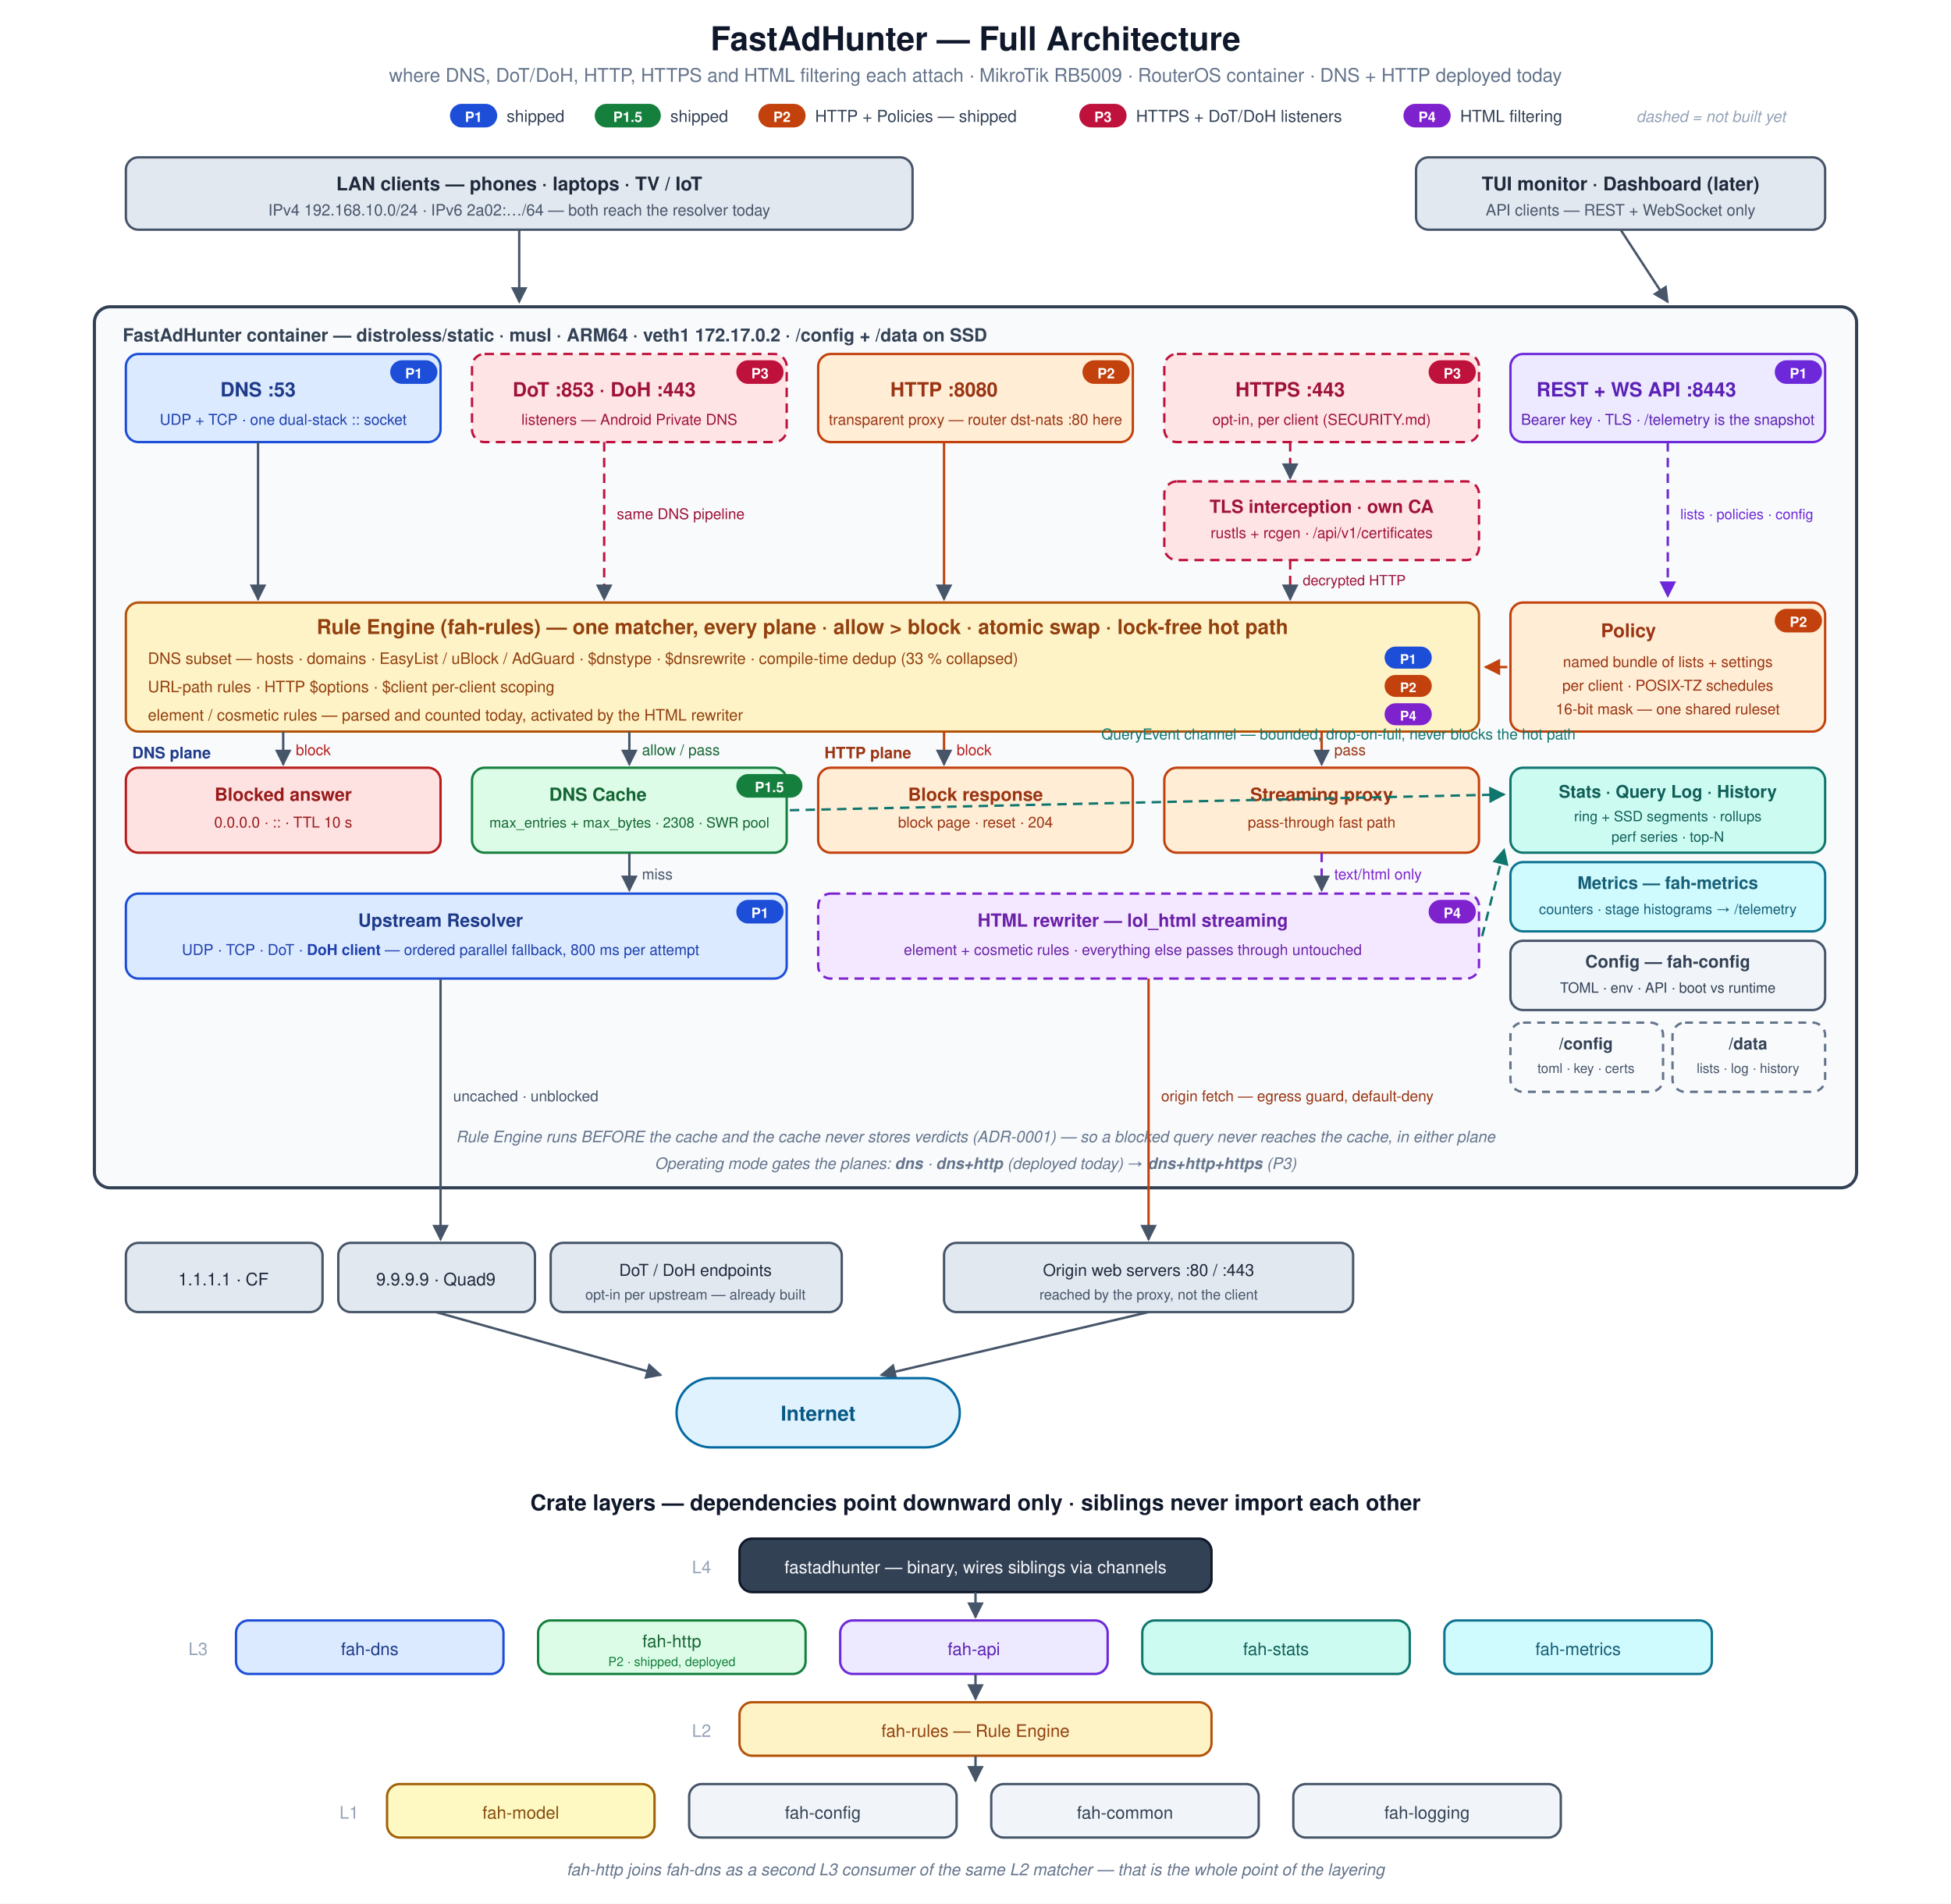
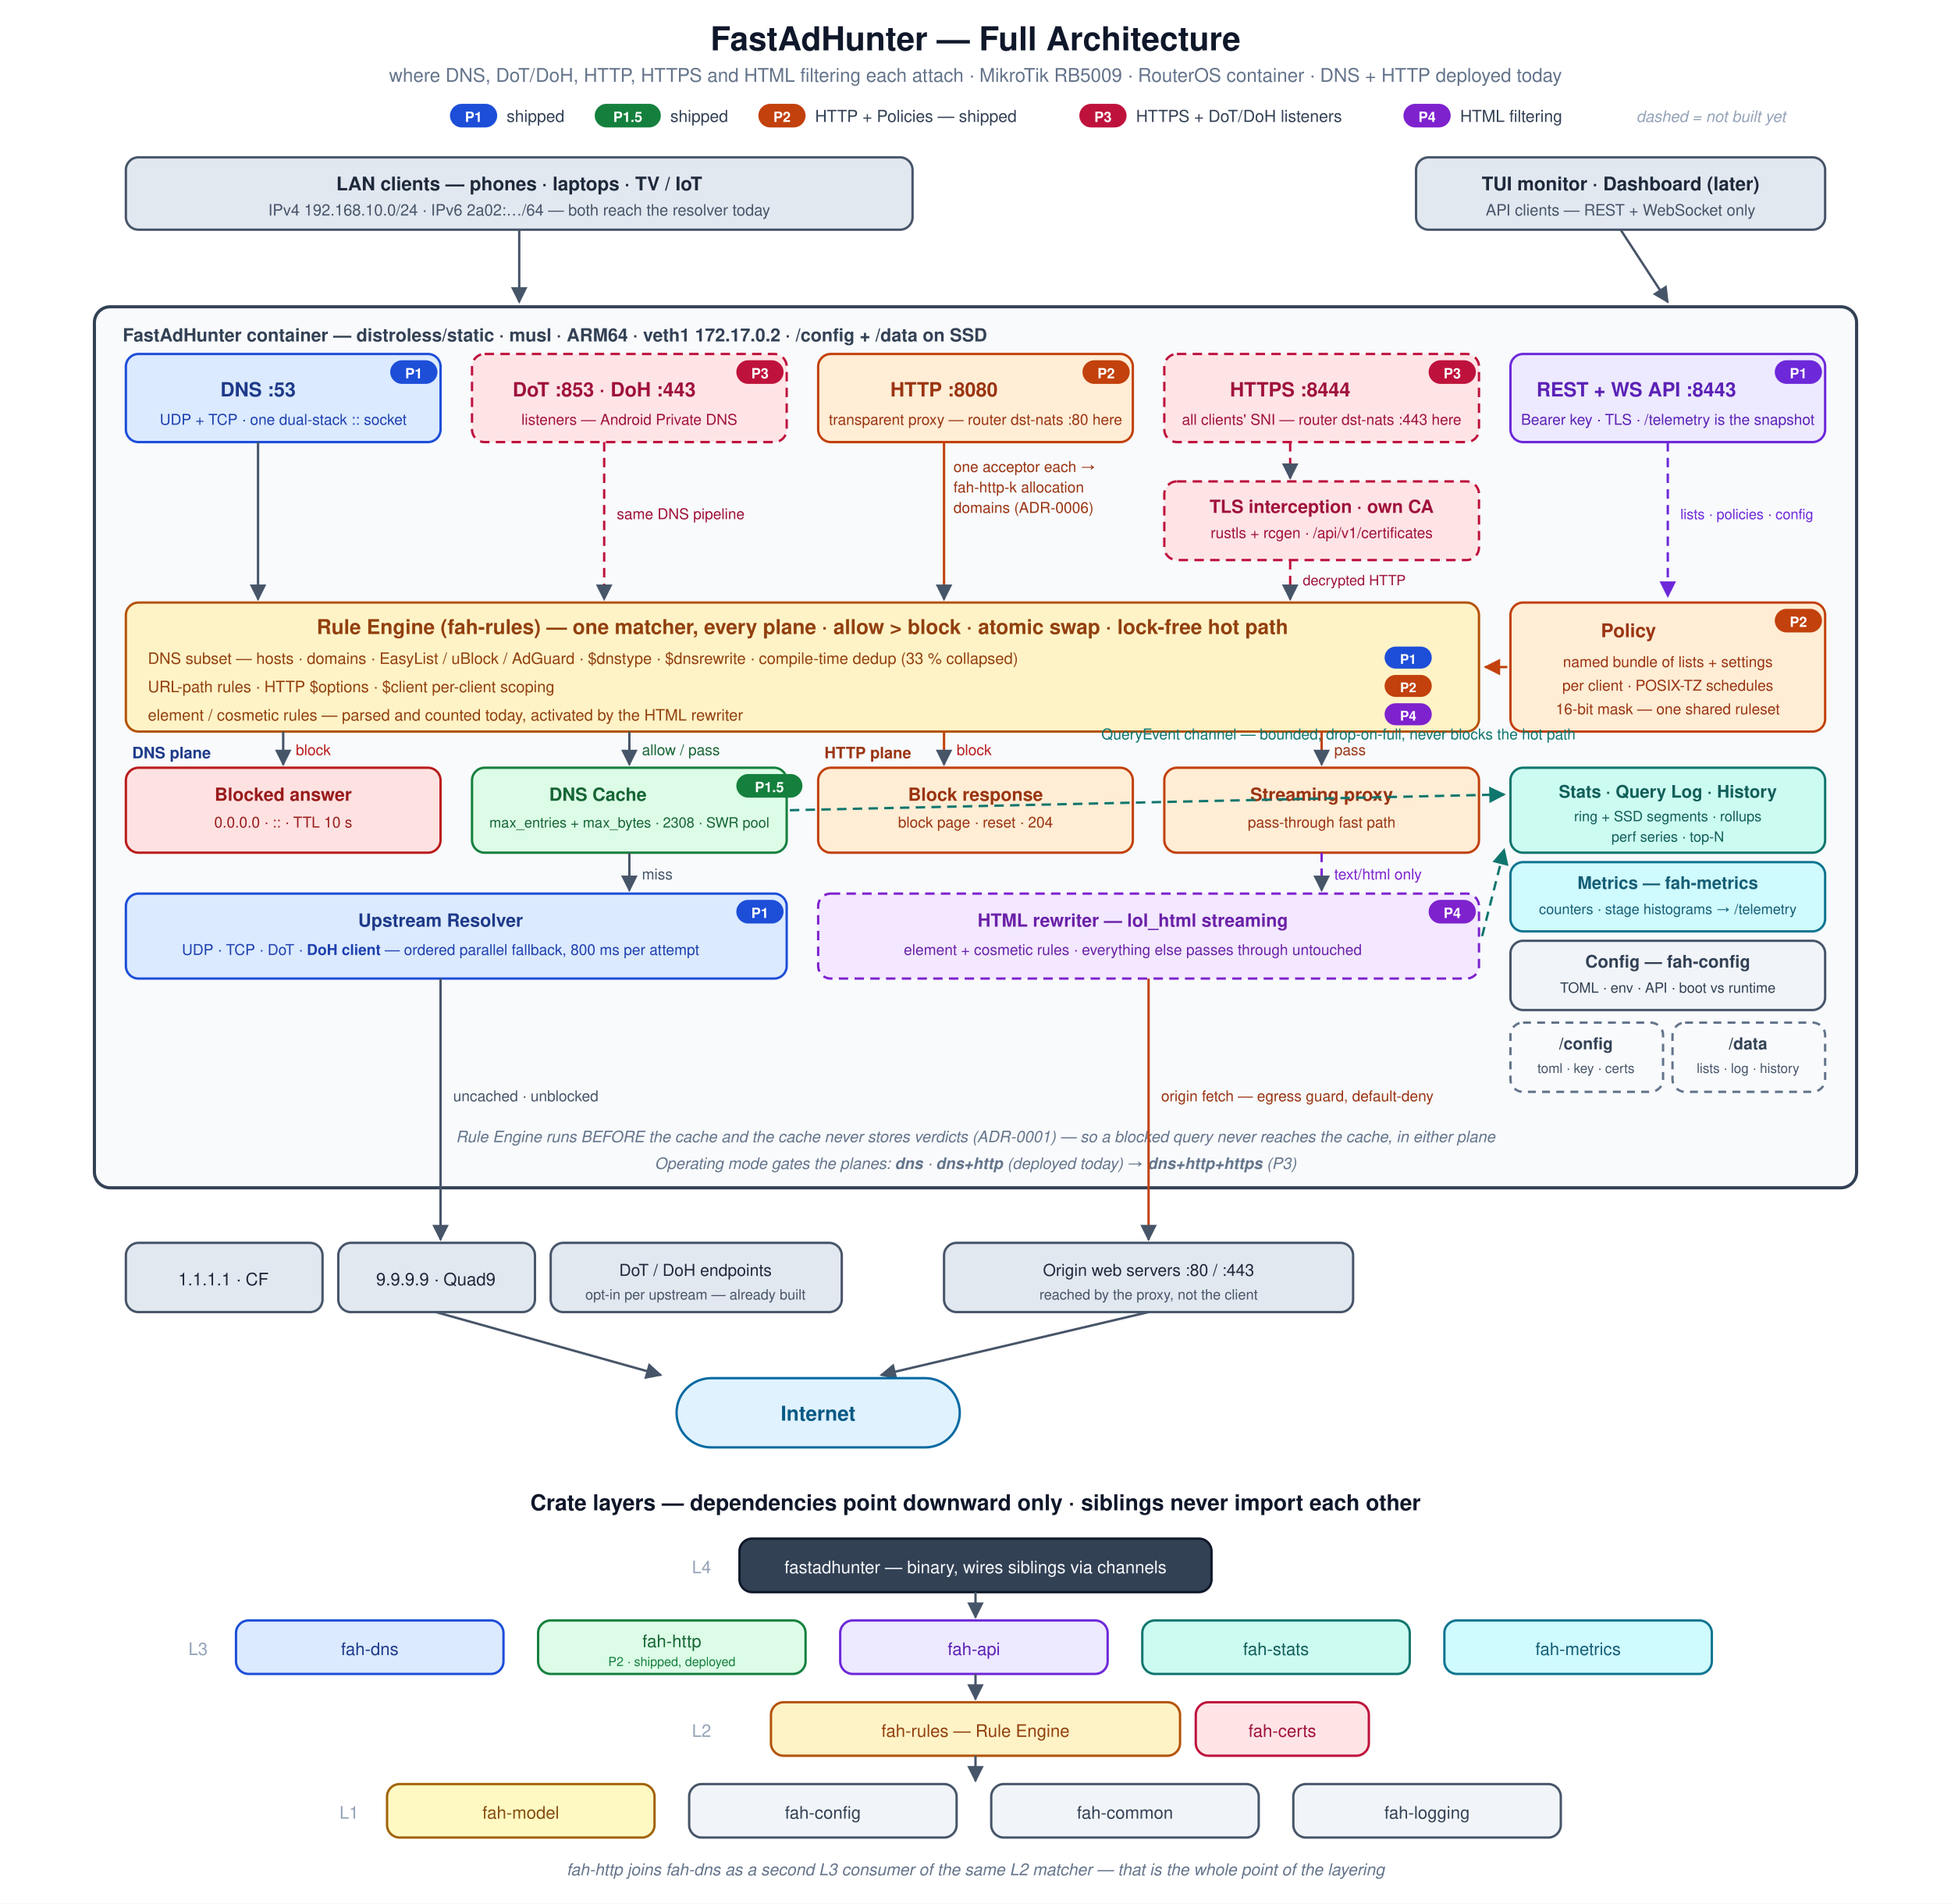
<svg xmlns="http://www.w3.org/2000/svg" viewBox="0 0 1240 1210" font-family="Segoe UI, Helvetica, Arial, sans-serif">
  <defs>
    <marker id="a" viewBox="0 0 10 10" refX="9" refY="5" markerWidth="7" markerHeight="7" orient="auto-start-reverse">
      <path d="M 0 0 L 10 5 L 0 10 z" fill="#475569" />
    </marker>
    <marker id="aT" viewBox="0 0 10 10" refX="9" refY="5" markerWidth="7" markerHeight="7" orient="auto-start-reverse">
      <path d="M 0 0 L 10 5 L 0 10 z" fill="#0f766e" />
    </marker>
    <marker id="aP" viewBox="0 0 10 10" refX="9" refY="5" markerWidth="7" markerHeight="7" orient="auto-start-reverse">
      <path d="M 0 0 L 10 5 L 0 10 z" fill="#c2410c" />
    </marker>
    <marker id="aV" viewBox="0 0 10 10" refX="9" refY="5" markerWidth="7" markerHeight="7" orient="auto-start-reverse">
      <path d="M 0 0 L 10 5 L 0 10 z" fill="#6d28d9" />
    </marker>
  </defs>
  <rect x="0" y="0" width="1240" height="1210" fill="#ffffff" />
  <text x="620" y="32" text-anchor="middle" font-size="21" font-weight="700" fill="#0f172a">FastAdHunter — Full Architecture</text>
  <text x="620" y="52" text-anchor="middle" font-size="12" fill="#64748b">where DNS, DoT/DoH, HTTP, HTTPS and HTML filtering each attach · MikroTik RB5009 · RouterOS container · DNS + HTTP deployed today</text>
  <rect x="286" y="66" width="30" height="15" rx="7.5" fill="#1d4ed8" />
  <text x="301" y="77.5" text-anchor="middle" font-size="9" font-weight="700" fill="#ffffff">P1</text>
  <text x="322" y="77.5" font-size="10.5" fill="#334155">shipped</text>
  <rect x="378" y="66" width="42" height="15" rx="7.5" fill="#15803d" />
  <text x="399" y="77.5" text-anchor="middle" font-size="9" font-weight="700" fill="#ffffff">P1.5</text>
  <text x="426" y="77.5" font-size="10.5" fill="#334155">shipped</text>
  <rect x="482" y="66" width="30" height="15" rx="7.5" fill="#c2410c" />
  <text x="497" y="77.5" text-anchor="middle" font-size="9" font-weight="700" fill="#ffffff">P2</text>
  <text x="518" y="77.5" font-size="10.5" fill="#334155">HTTP + Policies — shipped</text>
  <rect x="686" y="66" width="30" height="15" rx="7.5" fill="#be123c" />
  <text x="701" y="77.5" text-anchor="middle" font-size="9" font-weight="700" fill="#ffffff">P3</text>
  <text x="722" y="77.5" font-size="10.5" fill="#334155">HTTPS + DoT/DoH listeners</text>
  <rect x="892" y="66" width="30" height="15" rx="7.5" fill="#7e22ce" />
  <text x="907" y="77.5" text-anchor="middle" font-size="9" font-weight="700" fill="#ffffff">P4</text>
  <text x="928" y="77.5" font-size="10.5" fill="#334155">HTML filtering</text>
  <text x="1040" y="77.5" font-size="10" font-style="italic" fill="#94a3b8">dashed = not built yet</text>
  <rect x="80" y="100" width="500" height="46" rx="8" fill="#e2e8f0" stroke="#475569" stroke-width="1.5" />
  <text x="330" y="121" text-anchor="middle" font-size="12" font-weight="600" fill="#1e293b">LAN clients — phones · laptops · TV / IoT</text>
  <text x="330" y="137" text-anchor="middle" font-size="10" fill="#475569">IPv4 192.168.10.0/24 · IPv6 2a02:…/64 — both reach the resolver today</text>
  <rect x="900" y="100" width="260" height="46" rx="8" fill="#e2e8f0" stroke="#475569" stroke-width="1.5" />
  <text x="1030" y="121" text-anchor="middle" font-size="12" font-weight="600" fill="#1e293b">TUI monitor · Dashboard (later)</text>
  <text x="1030" y="137" text-anchor="middle" font-size="10" fill="#475569">API clients — REST + WebSocket only</text>
  <line x1="330" y1="146" x2="330" y2="192" stroke="#475569" stroke-width="1.5" marker-end="url(#a)" />
  <line x1="1030" y1="146" x2="1060" y2="192" stroke="#475569" stroke-width="1.5" marker-end="url(#a)" />
  <rect x="60" y="195" width="1120" height="560" rx="10" fill="#f8fafc" stroke="#334155" stroke-width="2" />
  <text x="78" y="217" font-size="11.5" font-weight="700" fill="#334155">FastAdHunter container — distroless/static · musl · ARM64 · veth1 172.17.0.2 · /config + /data on SSD</text>
  <rect x="80" y="225" width="200" height="56" rx="8" fill="#dbeafe" stroke="#1d4ed8" stroke-width="1.5" />
  <rect x="248" y="229" width="30" height="15" rx="7.5" fill="#1d4ed8" />
  <text x="263" y="240.5" text-anchor="middle" font-size="9" font-weight="700" fill="#ffffff">P1</text>
  <text x="164" y="252" text-anchor="middle" font-size="12.5" font-weight="600" fill="#1e3a8a">DNS :53</text>
  <text x="180" y="270" text-anchor="middle" font-size="9.5" fill="#1e40af">UDP + TCP · one dual-stack :: socket</text>
  <rect x="300" y="225" width="200" height="56" rx="8" fill="#ffe4e6" stroke="#be123c" stroke-width="1.5" stroke-dasharray="6 4" />
  <rect x="468" y="229" width="30" height="15" rx="7.5" fill="#be123c" />
  <text x="483" y="240.5" text-anchor="middle" font-size="9" font-weight="700" fill="#ffffff">P3</text>
  <text x="384" y="252" text-anchor="middle" font-size="12.5" font-weight="600" fill="#9f1239">DoT :853 · DoH :443</text>
  <text x="400" y="270" text-anchor="middle" font-size="9.5" fill="#9f1239">listeners — Android Private DNS</text>
  <rect x="520" y="225" width="200" height="56" rx="8" fill="#ffedd5" stroke="#c2410c" stroke-width="1.5" />
  <rect x="688" y="229" width="30" height="15" rx="7.5" fill="#c2410c" />
  <text x="703" y="240.5" text-anchor="middle" font-size="9" font-weight="700" fill="#ffffff">P2</text>
  <text x="600" y="252" text-anchor="middle" font-size="12.5" font-weight="600" fill="#9a3412">HTTP :8080</text>
  <text x="620" y="270" text-anchor="middle" font-size="9.5" fill="#9a3412">transparent proxy — router dst-nats :80 here</text>
  <rect x="740" y="225" width="200" height="56" rx="8" fill="#ffe4e6" stroke="#be123c" stroke-width="1.5" stroke-dasharray="6 4" />
  <rect x="908" y="229" width="30" height="15" rx="7.5" fill="#be123c" />
  <text x="923" y="240.5" text-anchor="middle" font-size="9" font-weight="700" fill="#ffffff">P3</text>
-   <text x="820" y="252" text-anchor="middle" font-size="12.5" font-weight="600" fill="#9f1239">HTTPS :443</text>
-   <text x="840" y="270" text-anchor="middle" font-size="9.5" fill="#9f1239">opt-in, per client (SECURITY.md)</text>
+   <text x="820" y="252" text-anchor="middle" font-size="12.5" font-weight="600" fill="#9f1239">HTTPS :8444</text>
+   <text x="840" y="270" text-anchor="middle" font-size="9.5" fill="#9f1239">all clients' SNI — router dst-nats :443 here</text>
  <rect x="960" y="225" width="200" height="56" rx="8" fill="#ede9fe" stroke="#6d28d9" stroke-width="1.5" />
  <rect x="1128" y="229" width="30" height="15" rx="7.5" fill="#6d28d9" />
  <text x="1143" y="240.5" text-anchor="middle" font-size="9" font-weight="700" fill="#ffffff">P1</text>
  <text x="1040" y="252" text-anchor="middle" font-size="12.5" font-weight="600" fill="#5b21b6">REST + WS API :8443</text>
  <text x="1060" y="270" text-anchor="middle" font-size="9.5" fill="#5b21b6">Bearer key · TLS · /telemetry is the snapshot</text>
  <line x1="164" y1="281" x2="164" y2="381" stroke="#475569" stroke-width="1.5" marker-end="url(#a)" />
  <line x1="384" y1="281" x2="384" y2="381" stroke="#be123c" stroke-width="1.5" stroke-dasharray="6 4" marker-end="url(#a)" />
  <text x="392" y="330" font-size="9.5" fill="#9f1239">same DNS pipeline</text>
  <line x1="600" y1="281" x2="600" y2="381" stroke="#c2410c" stroke-width="1.5" marker-end="url(#a)" />
+   <text x="606" y="300" font-size="9.5" fill="#9a3412">one acceptor each →</text>
+   <text x="606" y="313" font-size="9.5" fill="#9a3412">fah-http-k allocation</text>
+   <text x="606" y="326" font-size="9.5" fill="#9a3412">domains (ADR-0006)</text>
  <line x1="820" y1="281" x2="820" y2="304" stroke="#be123c" stroke-width="1.5" stroke-dasharray="6 4" marker-end="url(#a)" />
  <rect x="740" y="306" width="200" height="50" rx="8" fill="#ffe4e6" stroke="#be123c" stroke-width="1.5" stroke-dasharray="6 4" />
  <text x="840" y="326" text-anchor="middle" font-size="11.5" font-weight="600" fill="#9f1239">TLS interception · own CA</text>
  <text x="840" y="342" text-anchor="middle" font-size="9.5" fill="#9f1239">rustls + rcgen · /api/v1/certificates</text>
  <line x1="820" y1="356" x2="820" y2="381" stroke="#be123c" stroke-width="1.5" stroke-dasharray="6 4" marker-end="url(#a)" />
  <text x="828" y="372" font-size="9" fill="#9f1239">decrypted HTTP</text>
  <rect x="80" y="383" width="860" height="82" rx="8" fill="#fef3c7" stroke="#b45309" stroke-width="1.5" />
  <text x="510" y="403" text-anchor="middle" font-size="13" font-weight="700" fill="#92400e">Rule Engine (fah-rules) — one matcher, every plane · allow &gt; block · atomic swap · lock-free hot path</text>
  <text x="94" y="422" font-size="10" fill="#92400e">DNS subset — hosts · domains · EasyList / uBlock / AdGuard · $dnstype · $dnsrewrite · compile-time dedup (33 % collapsed)</text>
  <rect x="880" y="411" width="30" height="14" rx="7" fill="#1d4ed8" />
  <text x="895" y="422" text-anchor="middle" font-size="8.5" font-weight="700" fill="#ffffff">P1</text>
  <text x="94" y="440" font-size="10" fill="#92400e">URL-path rules · HTTP $options · $client per-client scoping</text>
  <rect x="880" y="429" width="30" height="14" rx="7" fill="#c2410c" />
  <text x="895" y="440" text-anchor="middle" font-size="8.5" font-weight="700" fill="#ffffff">P2</text>
  <text x="94" y="458" font-size="10" fill="#92400e">element / cosmetic rules — parsed and counted today, activated by the HTML rewriter</text>
  <rect x="880" y="447" width="30" height="14" rx="7" fill="#7e22ce" />
  <text x="895" y="458" text-anchor="middle" font-size="8.5" font-weight="700" fill="#ffffff">P4</text>
  <rect x="960" y="383" width="200" height="82" rx="8" fill="#ffedd5" stroke="#c2410c" stroke-width="1.5" />
  <rect x="1128" y="387" width="30" height="15" rx="7.5" fill="#c2410c" />
  <text x="1143" y="398.5" text-anchor="middle" font-size="9" font-weight="700" fill="#ffffff">P2</text>
  <text x="1035" y="405" text-anchor="middle" font-size="12" font-weight="600" fill="#9a3412">Policy</text>
  <text x="1060" y="424" text-anchor="middle" font-size="9.5" fill="#9a3412">named bundle of lists + settings</text>
  <text x="1060" y="439" text-anchor="middle" font-size="9.5" fill="#9a3412">per client · POSIX-TZ schedules</text>
  <text x="1060" y="454" text-anchor="middle" font-size="9.5" fill="#9a3412">16-bit mask — one shared ruleset</text>
  <line x1="958" y1="424" x2="944" y2="424" stroke="#c2410c" stroke-width="1.5" marker-end="url(#aP)" />
  <line x1="1060" y1="281" x2="1060" y2="379" stroke="#6d28d9" stroke-width="1.5" stroke-dasharray="6 4" marker-end="url(#aV)" />
  <text x="1068" y="330" font-size="9" fill="#6d28d9">lists · policies · config</text>
  <line x1="180" y1="465" x2="180" y2="486" stroke="#475569" stroke-width="1.5" marker-end="url(#a)" />
  <text x="188" y="480" font-size="9.5" fill="#b91c1c">block</text>
  <line x1="400" y1="465" x2="400" y2="486" stroke="#475569" stroke-width="1.5" marker-end="url(#a)" />
  <text x="408" y="480" font-size="9.5" fill="#166534">allow / pass</text>
  <line x1="600" y1="465" x2="600" y2="486" stroke="#c2410c" stroke-width="1.5" marker-end="url(#a)" />
  <text x="608" y="480" font-size="9.5" fill="#b91c1c">block</text>
  <line x1="840" y1="465" x2="840" y2="486" stroke="#c2410c" stroke-width="1.5" marker-end="url(#a)" />
  <text x="848" y="480" font-size="9.5" fill="#9a3412">pass</text>
  <text x="84" y="482" font-size="10" font-weight="700" fill="#1e3a8a">DNS plane</text>
  <text x="524" y="482" font-size="10" font-weight="700" fill="#9a3412">HTTP plane</text>
  <rect x="80" y="488" width="200" height="54" rx="8" fill="#fee2e2" stroke="#b91c1c" stroke-width="1.5" />
  <text x="180" y="509" text-anchor="middle" font-size="11.5" font-weight="600" fill="#991b1b">Blocked answer</text>
  <text x="180" y="526" text-anchor="middle" font-size="9.5" fill="#991b1b">0.0.0.0 · :: · TTL 10 s</text>
  <rect x="300" y="488" width="200" height="54" rx="8" fill="#dcfce7" stroke="#15803d" stroke-width="1.5" />
  <rect x="468" y="492" width="42" height="15" rx="7.5" fill="#15803d" />
  <text x="489" y="503.5" text-anchor="middle" font-size="9" font-weight="700" fill="#ffffff">P1.5</text>
  <text x="380" y="509" text-anchor="middle" font-size="11.5" font-weight="600" fill="#166534">DNS Cache</text>
  <text x="400" y="526" text-anchor="middle" font-size="9" fill="#166534">max_entries + max_bytes · 2308 · SWR pool</text>
  <line x1="400" y1="542" x2="400" y2="566" stroke="#475569" stroke-width="1.5" marker-end="url(#a)" />
  <text x="408" y="559" font-size="9.5" fill="#475569">miss</text>
  <rect x="80" y="568" width="420" height="54" rx="8" fill="#dbeafe" stroke="#1d4ed8" stroke-width="1.5" />
  <rect x="468" y="572" width="30" height="15" rx="7.5" fill="#1d4ed8" />
  <text x="483" y="583.5" text-anchor="middle" font-size="9" font-weight="700" fill="#ffffff">P1</text>
  <text x="280" y="589" text-anchor="middle" font-size="11.5" font-weight="600" fill="#1e3a8a">Upstream Resolver</text>
  <text x="280" y="607" text-anchor="middle" font-size="9.5" fill="#1e40af">UDP · TCP · DoT · <tspan font-weight="700">DoH client</tspan> — ordered parallel fallback, 800 ms per attempt</text>
  <rect x="520" y="488" width="200" height="54" rx="8" fill="#ffedd5" stroke="#c2410c" stroke-width="1.5" />
  <text x="620" y="509" text-anchor="middle" font-size="11.5" font-weight="600" fill="#9a3412">Block response</text>
  <text x="620" y="526" text-anchor="middle" font-size="9.5" fill="#9a3412">block page · reset · 204</text>
  <rect x="740" y="488" width="200" height="54" rx="8" fill="#ffedd5" stroke="#c2410c" stroke-width="1.5" />
  <text x="840" y="509" text-anchor="middle" font-size="11.5" font-weight="600" fill="#9a3412">Streaming proxy</text>
  <text x="840" y="526" text-anchor="middle" font-size="9.5" fill="#9a3412">pass-through fast path</text>
  <line x1="840" y1="542" x2="840" y2="566" stroke="#7e22ce" stroke-width="1.5" stroke-dasharray="6 4" marker-end="url(#a)" />
  <text x="848" y="559" font-size="9.5" fill="#7e22ce">text/html only</text>
  <rect x="520" y="568" width="420" height="54" rx="8" fill="#f3e8ff" stroke="#7e22ce" stroke-width="1.5" stroke-dasharray="6 4" />
  <rect x="908" y="572" width="30" height="15" rx="7.5" fill="#7e22ce" />
  <text x="923" y="583.5" text-anchor="middle" font-size="9" font-weight="700" fill="#ffffff">P4</text>
  <text x="720" y="589" text-anchor="middle" font-size="11.5" font-weight="600" fill="#6b21a8">HTML rewriter — lol_html streaming</text>
  <text x="720" y="607" text-anchor="middle" font-size="9.5" fill="#6b21a8">element + cosmetic rules · everything else passes through untouched</text>
  <rect x="960" y="488" width="200" height="54" rx="8" fill="#ccfbf1" stroke="#0f766e" stroke-width="1.5" />
  <text x="1060" y="507" text-anchor="middle" font-size="11" font-weight="600" fill="#115e59">Stats · Query Log · History</text>
  <text x="1060" y="522" text-anchor="middle" font-size="9" fill="#115e59">ring + SSD segments · rollups</text>
  <text x="1060" y="535" text-anchor="middle" font-size="9" fill="#115e59">perf series · top-N</text>
  <rect x="960" y="548" width="200" height="44" rx="8" fill="#cffafe" stroke="#0e7490" stroke-width="1.5" />
  <text x="1060" y="565" text-anchor="middle" font-size="11" font-weight="600" fill="#155e75">Metrics — fah-metrics</text>
  <text x="1060" y="581" text-anchor="middle" font-size="9" fill="#155e75">counters · stage histograms → /telemetry</text>
  <rect x="960" y="598" width="200" height="44" rx="8" fill="#f1f5f9" stroke="#475569" stroke-width="1.5" />
  <text x="1060" y="615" text-anchor="middle" font-size="11" font-weight="600" fill="#334155">Config — fah-config</text>
  <text x="1060" y="631" text-anchor="middle" font-size="9" fill="#334155">TOML · env · API · boot vs runtime</text>
  <rect x="960" y="650" width="97" height="44" rx="8" fill="#f8fafc" stroke="#64748b" stroke-width="1.5" stroke-dasharray="5 4" />
  <text x="1008" y="667" text-anchor="middle" font-size="10.5" font-weight="600" fill="#334155">/config</text>
  <text x="1008" y="682" text-anchor="middle" font-size="8.5" fill="#475569">toml · key · certs</text>
  <rect x="1063" y="650" width="97" height="44" rx="8" fill="#f8fafc" stroke="#64748b" stroke-width="1.5" stroke-dasharray="5 4" />
  <text x="1111" y="667" text-anchor="middle" font-size="10.5" font-weight="600" fill="#334155">/data</text>
  <text x="1111" y="682" text-anchor="middle" font-size="8.5" fill="#475569">lists · log · history</text>
  <line x1="502" y1="515" x2="956" y2="505" stroke="#0f766e" stroke-width="1.5" stroke-dasharray="6 4" marker-end="url(#aT)" />
  <text x="700" y="470" font-size="9.5" fill="#0f766e">QueryEvent channel — bounded, drop-on-full, never blocks the hot path</text>
  <line x1="942" y1="595" x2="956" y2="540" stroke="#0f766e" stroke-width="1.5" stroke-dasharray="6 4" marker-end="url(#aT)" />
  <text x="620" y="726" text-anchor="middle" font-size="10" font-style="italic" fill="#64748b">Rule Engine runs BEFORE the cache and the cache never stores verdicts (ADR-0001) — so a blocked query never reaches the cache, in either plane</text>
  <text x="620" y="743" text-anchor="middle" font-size="10" font-style="italic" fill="#64748b">Operating mode gates the planes: <tspan font-weight="700">dns</tspan> · <tspan font-weight="700">dns+http</tspan> (deployed today) → <tspan font-weight="700">dns+http+https</tspan> (P3)</text>
  <line x1="280" y1="622" x2="280" y2="788" stroke="#475569" stroke-width="1.5" marker-end="url(#a)" />
  <text x="288" y="700" font-size="9.5" fill="#475569">uncached · unblocked</text>
  <line x1="730" y1="622" x2="730" y2="788" stroke="#c2410c" stroke-width="1.5" marker-end="url(#a)" />
  <text x="738" y="700" font-size="9.5" fill="#9a3412">origin fetch — egress guard, default-deny</text>
  <rect x="80" y="790" width="125" height="44" rx="8" fill="#e2e8f0" stroke="#475569" stroke-width="1.5" />
  <text x="142" y="817" text-anchor="middle" font-size="11" fill="#1e293b">1.1.1.1 · CF</text>
  <rect x="215" y="790" width="125" height="44" rx="8" fill="#e2e8f0" stroke="#475569" stroke-width="1.5" />
  <text x="277" y="817" text-anchor="middle" font-size="11" fill="#1e293b">9.9.9.9 · Quad9</text>
  <rect x="350" y="790" width="185" height="44" rx="8" fill="#e2e8f0" stroke="#475569" stroke-width="1.5" />
  <text x="442" y="811" text-anchor="middle" font-size="10.5" fill="#1e293b">DoT / DoH endpoints</text>
  <text x="442" y="826" text-anchor="middle" font-size="9" fill="#475569">opt-in per upstream — already built</text>
  <rect x="600" y="790" width="260" height="44" rx="8" fill="#e2e8f0" stroke="#475569" stroke-width="1.5" />
  <text x="730" y="811" text-anchor="middle" font-size="10.5" fill="#1e293b">Origin web servers :80 / :443</text>
  <text x="730" y="826" text-anchor="middle" font-size="9" fill="#475569">reached by the proxy, not the client</text>
  <line x1="277" y1="834" x2="420" y2="874" stroke="#475569" stroke-width="1.5" marker-end="url(#a)" />
  <line x1="730" y1="834" x2="560" y2="874" stroke="#475569" stroke-width="1.5" marker-end="url(#a)" />
  <rect x="430" y="876" width="180" height="44" rx="22" fill="#e0f2fe" stroke="#0369a1" stroke-width="1.5" />
  <text x="520" y="903" text-anchor="middle" font-size="13" font-weight="600" fill="#075985">Internet</text>
  <text x="620" y="960" text-anchor="middle" font-size="14" font-weight="700" fill="#0f172a">Crate layers — dependencies point downward only · siblings never import each other</text>
  <rect x="470" y="978" width="300" height="34" rx="8" fill="#334155" stroke="#0f172a" stroke-width="1.5" />
  <text x="620" y="1000" text-anchor="middle" font-size="11" fill="#f8fafc">fastadhunter — binary, wires siblings via channels</text>
  <text x="452" y="1000" text-anchor="end" font-size="11" fill="#94a3b8">L4</text>
  <line x1="620" y1="1012" x2="620" y2="1028" stroke="#475569" stroke-width="1.5" marker-end="url(#a)" />
  <rect x="150" y="1030" width="170" height="34" rx="8" fill="#dbeafe" stroke="#1d4ed8" stroke-width="1.5" />
  <text x="235" y="1052" text-anchor="middle" font-size="11" fill="#1e3a8a">fah-dns</text>
  <rect x="342" y="1030" width="170" height="34" rx="8" fill="#dcfce7" stroke="#15803d" stroke-width="1.5" />
  <text x="427" y="1047" text-anchor="middle" font-size="11" fill="#166534">fah-http</text>
  <text x="427" y="1059" text-anchor="middle" font-size="8" fill="#15803d">P2 · shipped, deployed</text>
  <rect x="534" y="1030" width="170" height="34" rx="8" fill="#ede9fe" stroke="#6d28d9" stroke-width="1.5" />
  <text x="619" y="1052" text-anchor="middle" font-size="11" fill="#5b21b6">fah-api</text>
  <rect x="726" y="1030" width="170" height="34" rx="8" fill="#ccfbf1" stroke="#0f766e" stroke-width="1.5" />
  <text x="811" y="1052" text-anchor="middle" font-size="11" fill="#115e59">fah-stats</text>
  <rect x="918" y="1030" width="170" height="34" rx="8" fill="#cffafe" stroke="#0e7490" stroke-width="1.5" />
  <text x="1003" y="1052" text-anchor="middle" font-size="11" fill="#155e75">fah-metrics</text>
  <text x="132" y="1052" text-anchor="end" font-size="11" fill="#94a3b8">L3</text>
  <line x1="620" y1="1064" x2="620" y2="1080" stroke="#475569" stroke-width="1.5" marker-end="url(#a)" />
-   <rect x="470" y="1082" width="300" height="34" rx="8" fill="#fef3c7" stroke="#b45309" stroke-width="1.5" />
+   <rect x="490" y="1082" width="260" height="34" rx="8" fill="#fef3c7" stroke="#b45309" stroke-width="1.5" />
  <text x="620" y="1104" text-anchor="middle" font-size="11" fill="#92400e">fah-rules — Rule Engine</text>
+   <rect x="760" y="1082" width="110" height="34" rx="8" fill="#ffe4e6" stroke="#be123c" stroke-width="1.5" />
+   <text x="815" y="1104" text-anchor="middle" font-size="11" fill="#9f1239">fah-certs</text>
  <text x="452" y="1104" text-anchor="end" font-size="11" fill="#94a3b8">L2</text>
  <line x1="620" y1="1116" x2="620" y2="1132" stroke="#475569" stroke-width="1.5" marker-end="url(#a)" />
  <rect x="246" y="1134" width="170" height="34" rx="8" fill="#fef9c3" stroke="#a16207" stroke-width="1.5" />
  <text x="331" y="1156" text-anchor="middle" font-size="11" fill="#854d0e">fah-model</text>
  <rect x="438" y="1134" width="170" height="34" rx="8" fill="#f1f5f9" stroke="#475569" stroke-width="1.5" />
  <text x="523" y="1156" text-anchor="middle" font-size="11" fill="#334155">fah-config</text>
  <rect x="630" y="1134" width="170" height="34" rx="8" fill="#f1f5f9" stroke="#475569" stroke-width="1.5" />
  <text x="715" y="1156" text-anchor="middle" font-size="11" fill="#334155">fah-common</text>
  <rect x="822" y="1134" width="170" height="34" rx="8" fill="#f1f5f9" stroke="#475569" stroke-width="1.5" />
  <text x="907" y="1156" text-anchor="middle" font-size="11" fill="#334155">fah-logging</text>
  <text x="228" y="1156" text-anchor="end" font-size="11" fill="#94a3b8">L1</text>
  <text x="620" y="1192" text-anchor="middle" font-size="10.5" font-style="italic" fill="#64748b">fah-http joins fah-dns as a second L3 consumer of the same L2 matcher — that is the whole point of the layering</text>
</svg>
